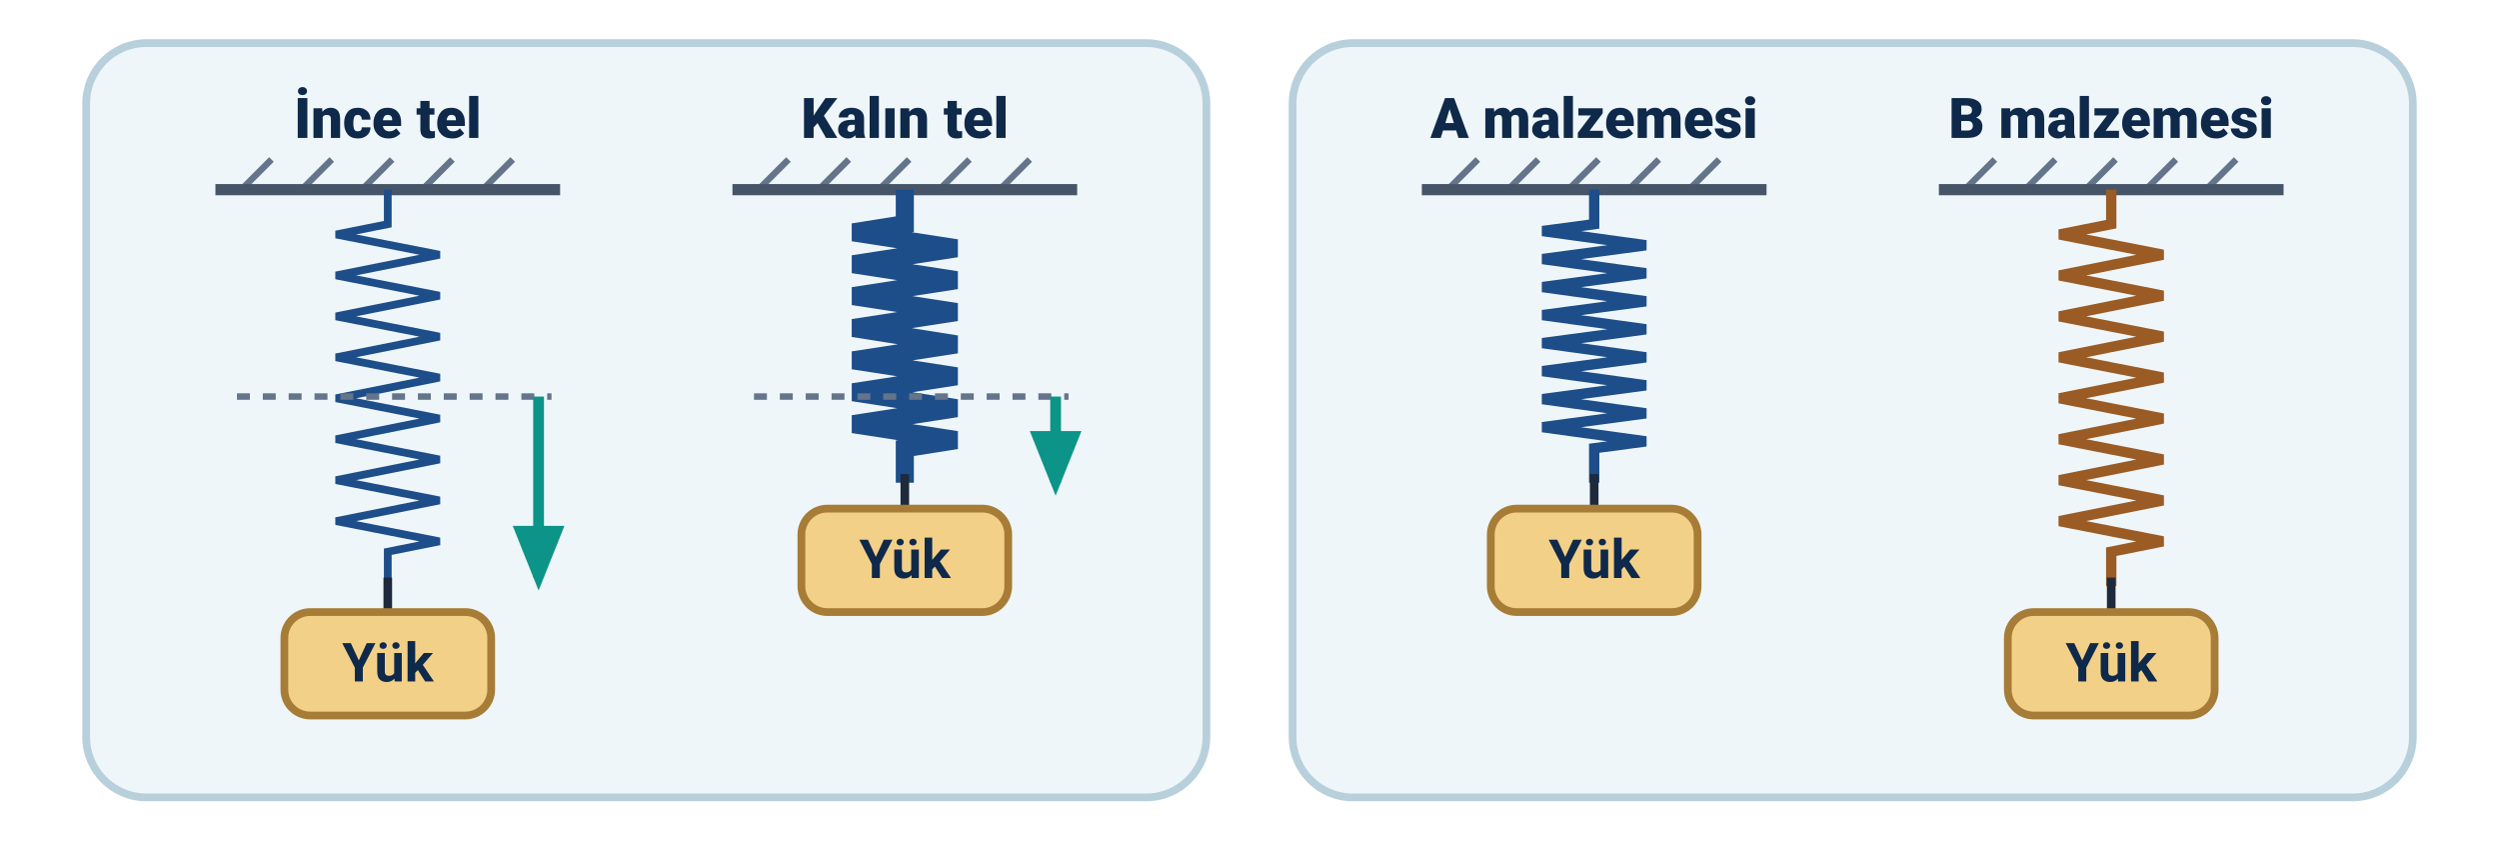
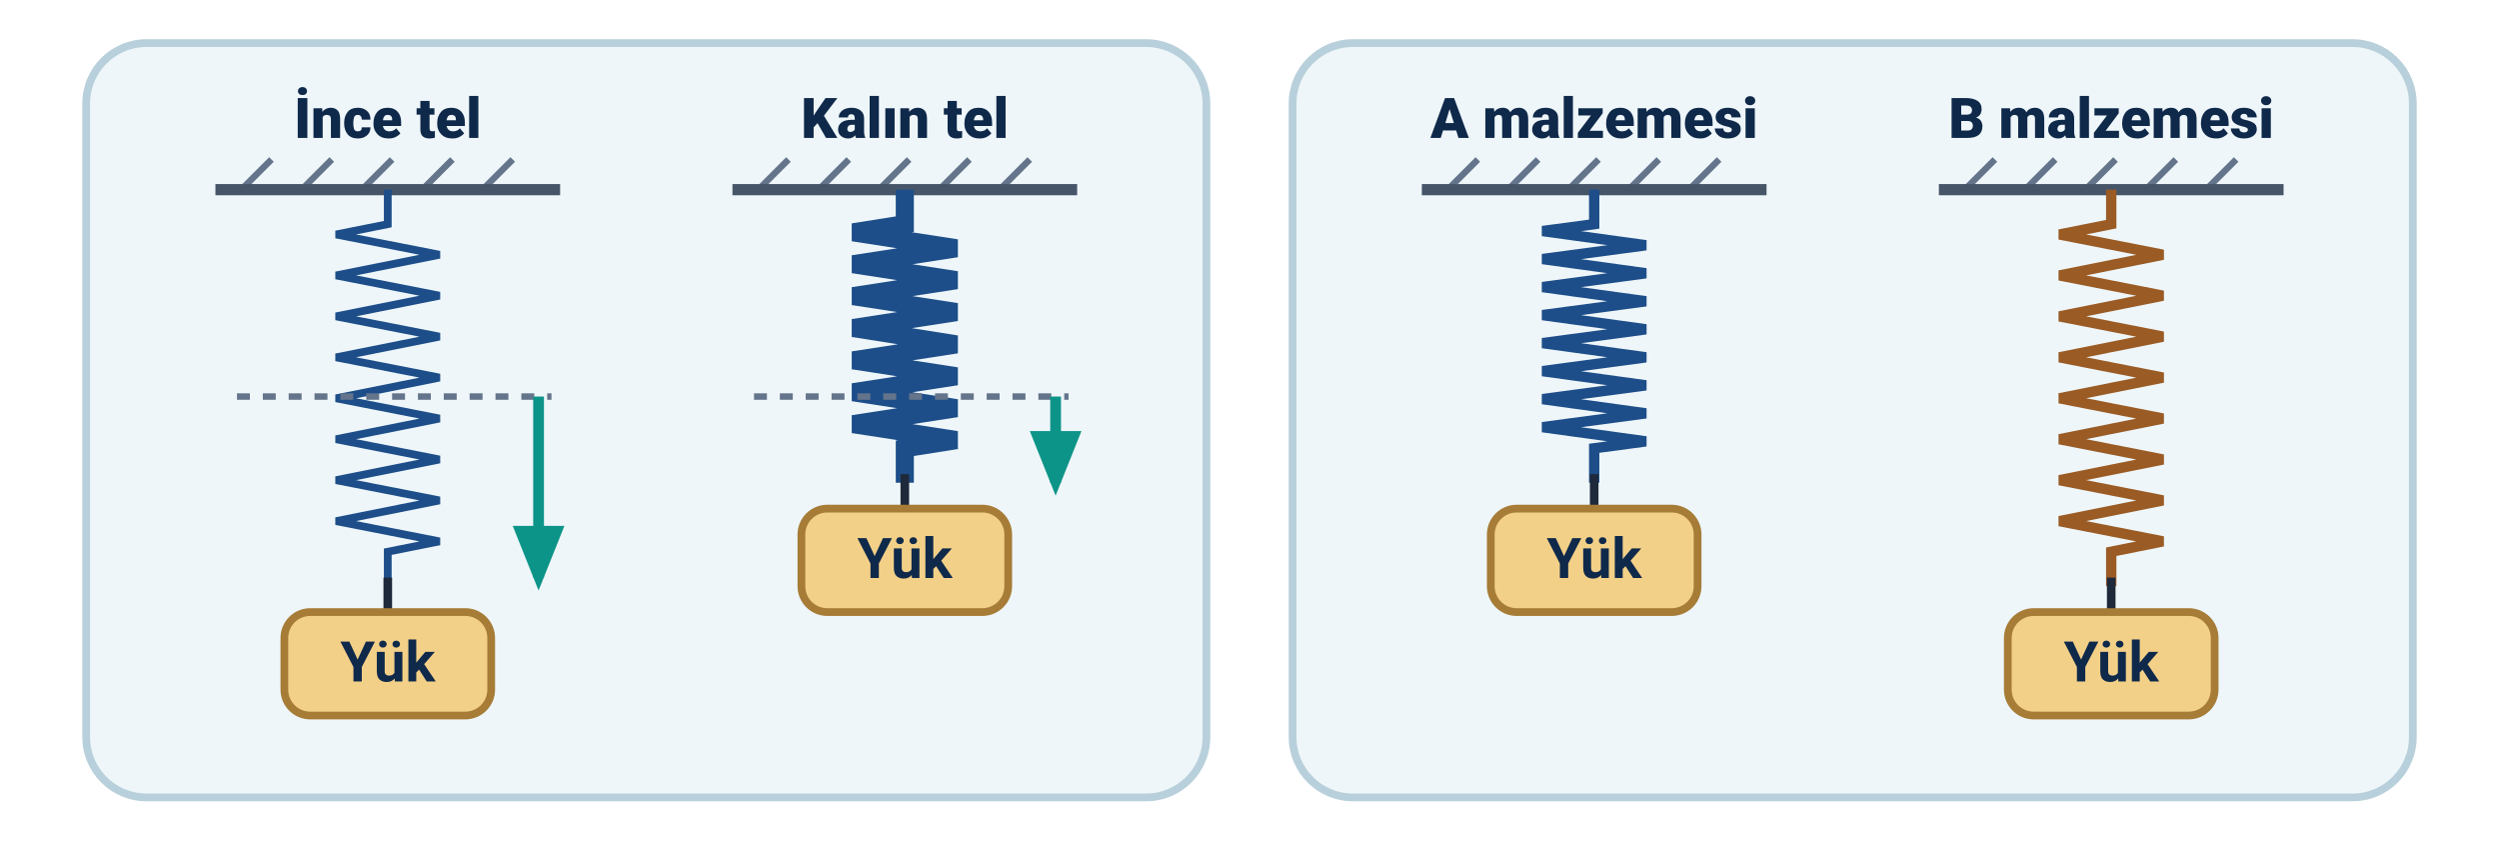
- <svg xmlns="http://www.w3.org/2000/svg" viewBox="0 0 580 195" width="580" height="195" font-family="system-ui, -apple-system, Segoe UI, Roboto, Arial, sans-serif">
+ <svg xmlns="http://www.w3.org/2000/svg" preserveAspectRatio="xMidYMid meet" viewBox="0 0 580 195" width="580" height="195" font-family="system-ui, -apple-system, Segoe UI, Roboto, Arial, sans-serif">
  <defs>
    <marker id="a-teal" viewBox="0 0 10 10" refX="8" refY="5" markerWidth="6" markerHeight="6" orient="auto-start-reverse">
      <path d="M0 1 L10 5 L0 9 z" fill="#0d9488" />
    </marker>
    <marker id="a-blue" viewBox="0 0 10 10" refX="8" refY="5" markerWidth="6" markerHeight="6" orient="auto-start-reverse">
      <path d="M0 1 L10 5 L0 9 z" fill="#38bdf8" />
    </marker>
    <marker id="a-navy" viewBox="0 0 10 10" refX="8" refY="5" markerWidth="6" markerHeight="6" orient="auto-start-reverse">
      <path d="M0 1 L10 5 L0 9 z" fill="#1d4ed8" />
    </marker>
    <marker id="a-red" viewBox="0 0 10 10" refX="8" refY="5" markerWidth="6" markerHeight="6" orient="auto-start-reverse">
      <path d="M0 1 L10 5 L0 9 z" fill="#ef4444" />
    </marker>
    <marker id="a-coral" viewBox="0 0 10 10" refX="8" refY="5" markerWidth="5.5" markerHeight="5.5" orient="auto-start-reverse">
      <path d="M0 1 L10 5 L0 9 z" fill="#e06d53" />
    </marker>
    <marker id="a-amber" viewBox="0 0 10 10" refX="8" refY="5" markerWidth="6" markerHeight="6" orient="auto-start-reverse">
      <path d="M0 1 L10 5 L0 9 z" fill="#fbbf24" />
    </marker>
    <marker id="a-slate" viewBox="0 0 10 10" refX="8" refY="5" markerWidth="6" markerHeight="6" orient="auto-start-reverse">
      <path d="M0 1 L10 5 L0 9 z" fill="#475569" />
    </marker>
    <marker id="a-green" viewBox="0 0 10 10" refX="8" refY="5" markerWidth="6" markerHeight="6" orient="auto-start-reverse">
      <path d="M0 1 L10 5 L0 9 z" fill="#22c55e" />
    </marker>
    <radialGradient id="g-sun-core" cx="50%" cy="50%" r="50%">
      <stop offset="0%" stop-color="#ffffff" />
      <stop offset="35%" stop-color="#fef08a" />
      <stop offset="70%" stop-color="#f97316" />
      <stop offset="100%" stop-color="#c2410c" />
    </radialGradient>
    <radialGradient id="g-ball" cx="35%" cy="30%" r="65%">
      <stop offset="0%" stop-color="#ffffff" />
      <stop offset="70%" stop-color="#cbd5e1" />
      <stop offset="100%" stop-color="#64748b" />
    </radialGradient>
  </defs>
  <rect width="580" height="195" fill="none" />
  <rect x="20" y="10" width="260" height="175" rx="14" fill="#eef6f9" stroke="#b8d0db" stroke-width="1.8" />
  <text x="90" y="32" text-anchor="middle" font-size="13" font-weight="800" fill="#0f294a">İnce tel</text>
  <line x1="56" y1="44" x2="63" y2="37" stroke="#64748b" stroke-width="1.5" />
  <line x1="70" y1="44" x2="77" y2="37" stroke="#64748b" stroke-width="1.5" />
  <line x1="84" y1="44" x2="91" y2="37" stroke="#64748b" stroke-width="1.5" />
  <line x1="98" y1="44" x2="105" y2="37" stroke="#64748b" stroke-width="1.5" />
  <line x1="112" y1="44" x2="119" y2="37" stroke="#64748b" stroke-width="1.5" />
  <line x1="50" y1="44" x2="130" y2="44" stroke="#475569" stroke-width="2.6" />
  <polyline points="90.0,44.0 90.0,52.0 78.0,54.4 102.0,59.1 78.0,63.9 102.0,68.6 78.0,73.4 102.0,78.1 78.0,82.9 102.0,87.6 78.0,92.4 102.0,97.1 78.0,101.9 102.0,106.6 78.0,111.4 102.0,116.1 78.0,120.9 102.0,125.6 90.0,128.0 90.0,136.0" fill="none" stroke="#1d4e89" stroke-width="1.8" stroke-linejoin="miter" stroke-miterlimit="3" />
  <line x1="90" y1="134" x2="90" y2="142" stroke="#1e293b" stroke-width="2" />
  <rect x="66.0" y="142.0" width="48" height="24" rx="6" fill="#f3d088" stroke="#a67c37" stroke-width="1.8" />
-   <text x="90" y="158.1" text-anchor="middle" font-size="12.5" font-weight="700" fill="#0f294a">Yük</text>
+   <text x="90" y="158.1" text-anchor="middle" font-size="13" font-weight="700" fill="#0f294a">Yük</text>
  <line x1="55" y1="92" x2="128" y2="92" stroke="#64748b" stroke-width="1.5" stroke-dasharray="3,3" />
  <line x1="125" y1="92" x2="125" y2="134" stroke="#0d9488" stroke-width="2.5" marker-end="url(#a-teal)" />
  <text x="210" y="32" text-anchor="middle" font-size="13" font-weight="800" fill="#0f294a">Kalın tel</text>
  <line x1="176" y1="44" x2="183" y2="37" stroke="#64748b" stroke-width="1.5" />
  <line x1="190" y1="44" x2="197" y2="37" stroke="#64748b" stroke-width="1.5" />
  <line x1="204" y1="44" x2="211" y2="37" stroke="#64748b" stroke-width="1.5" />
  <line x1="218" y1="44" x2="225" y2="37" stroke="#64748b" stroke-width="1.5" />
  <line x1="232" y1="44" x2="239" y2="37" stroke="#64748b" stroke-width="1.5" />
  <line x1="170" y1="44" x2="250" y2="44" stroke="#475569" stroke-width="2.6" />
  <polyline points="210.0,44.0 210.0,52.0 198.0,53.9 222.0,57.6 198.0,61.3 222.0,65.0 198.0,68.7 222.0,72.4 198.0,76.1 222.0,79.9 198.0,83.6 222.0,87.3 198.0,91.0 222.0,94.7 198.0,98.4 222.0,102.1 210.0,104.0 210.0,112.0" fill="none" stroke="#1d4e89" stroke-width="4.2" stroke-linejoin="miter" stroke-miterlimit="3" />
  <line x1="210" y1="110" x2="210" y2="118" stroke="#1e293b" stroke-width="2" />
  <rect x="186.0" y="118.0" width="48" height="24" rx="6" fill="#f3d088" stroke="#a67c37" stroke-width="1.8" />
-   <text x="210" y="134.1" text-anchor="middle" font-size="12.5" font-weight="700" fill="#0f294a">Yük</text>
+   <text x="210" y="134.1" text-anchor="middle" font-size="13" font-weight="700" fill="#0f294a">Yük</text>
  <line x1="175" y1="92" x2="248" y2="92" stroke="#64748b" stroke-width="1.5" stroke-dasharray="3,3" />
  <line x1="245" y1="92" x2="245" y2="112" stroke="#0d9488" stroke-width="2.5" marker-end="url(#a-teal)" />
  <rect x="300" y="10" width="260" height="175" rx="14" fill="#eef6f9" stroke="#b8d0db" stroke-width="1.8" />
  <text x="370" y="32" text-anchor="middle" font-size="13" font-weight="800" fill="#0f294a">A malzemesi</text>
  <line x1="336" y1="44" x2="343" y2="37" stroke="#64748b" stroke-width="1.5" />
  <line x1="350" y1="44" x2="357" y2="37" stroke="#64748b" stroke-width="1.5" />
  <line x1="364" y1="44" x2="371" y2="37" stroke="#64748b" stroke-width="1.5" />
  <line x1="378" y1="44" x2="385" y2="37" stroke="#64748b" stroke-width="1.5" />
  <line x1="392" y1="44" x2="399" y2="37" stroke="#64748b" stroke-width="1.5" />
  <line x1="330" y1="44" x2="410" y2="44" stroke="#475569" stroke-width="2.6" />
  <polyline points="370.0,44.0 370.0,52.0 358.0,53.6 382.0,56.9 358.0,60.1 382.0,63.4 358.0,66.6 382.0,69.9 358.0,73.1 382.0,76.4 358.0,79.6 382.0,82.9 358.0,86.1 382.0,89.4 358.0,92.6 382.0,95.9 358.0,99.1 382.0,102.4 370.0,104.0 370.0,112.0" fill="none" stroke="#1d4e89" stroke-width="2.4" stroke-linejoin="miter" stroke-miterlimit="3" />
  <line x1="370" y1="110" x2="370" y2="118" stroke="#1e293b" stroke-width="2" />
  <rect x="346.0" y="118.0" width="48" height="24" rx="6" fill="#f3d088" stroke="#a67c37" stroke-width="1.8" />
-   <text x="370" y="134.1" text-anchor="middle" font-size="12.5" font-weight="700" fill="#0f294a">Yük</text>
+   <text x="370" y="134.1" text-anchor="middle" font-size="13" font-weight="700" fill="#0f294a">Yük</text>
  <text x="490" y="32" text-anchor="middle" font-size="13" font-weight="800" fill="#0f294a">B malzemesi</text>
  <line x1="456" y1="44" x2="463" y2="37" stroke="#64748b" stroke-width="1.5" />
  <line x1="470" y1="44" x2="477" y2="37" stroke="#64748b" stroke-width="1.5" />
  <line x1="484" y1="44" x2="491" y2="37" stroke="#64748b" stroke-width="1.5" />
  <line x1="498" y1="44" x2="505" y2="37" stroke="#64748b" stroke-width="1.5" />
  <line x1="512" y1="44" x2="519" y2="37" stroke="#64748b" stroke-width="1.5" />
  <line x1="450" y1="44" x2="530" y2="44" stroke="#475569" stroke-width="2.6" />
  <polyline points="490.0,44.0 490.0,52.0 478.0,54.4 502.0,59.1 478.0,63.9 502.0,68.6 478.0,73.4 502.0,78.1 478.0,82.9 502.0,87.6 478.0,92.4 502.0,97.1 478.0,101.9 502.0,106.6 478.0,111.4 502.0,116.1 478.0,120.9 502.0,125.6 490.0,128.0 490.0,136.0" fill="none" stroke="#9a5b25" stroke-width="2.4" stroke-linejoin="miter" stroke-miterlimit="3" />
  <line x1="490" y1="134" x2="490" y2="142" stroke="#1e293b" stroke-width="2" />
  <rect x="466.0" y="142.0" width="48" height="24" rx="6" fill="#f3d088" stroke="#a67c37" stroke-width="1.8" />
-   <text x="490" y="158.1" text-anchor="middle" font-size="12.5" font-weight="700" fill="#0f294a">Yük</text>
+   <text x="490" y="158.1" text-anchor="middle" font-size="13" font-weight="700" fill="#0f294a">Yük</text>
</svg>
